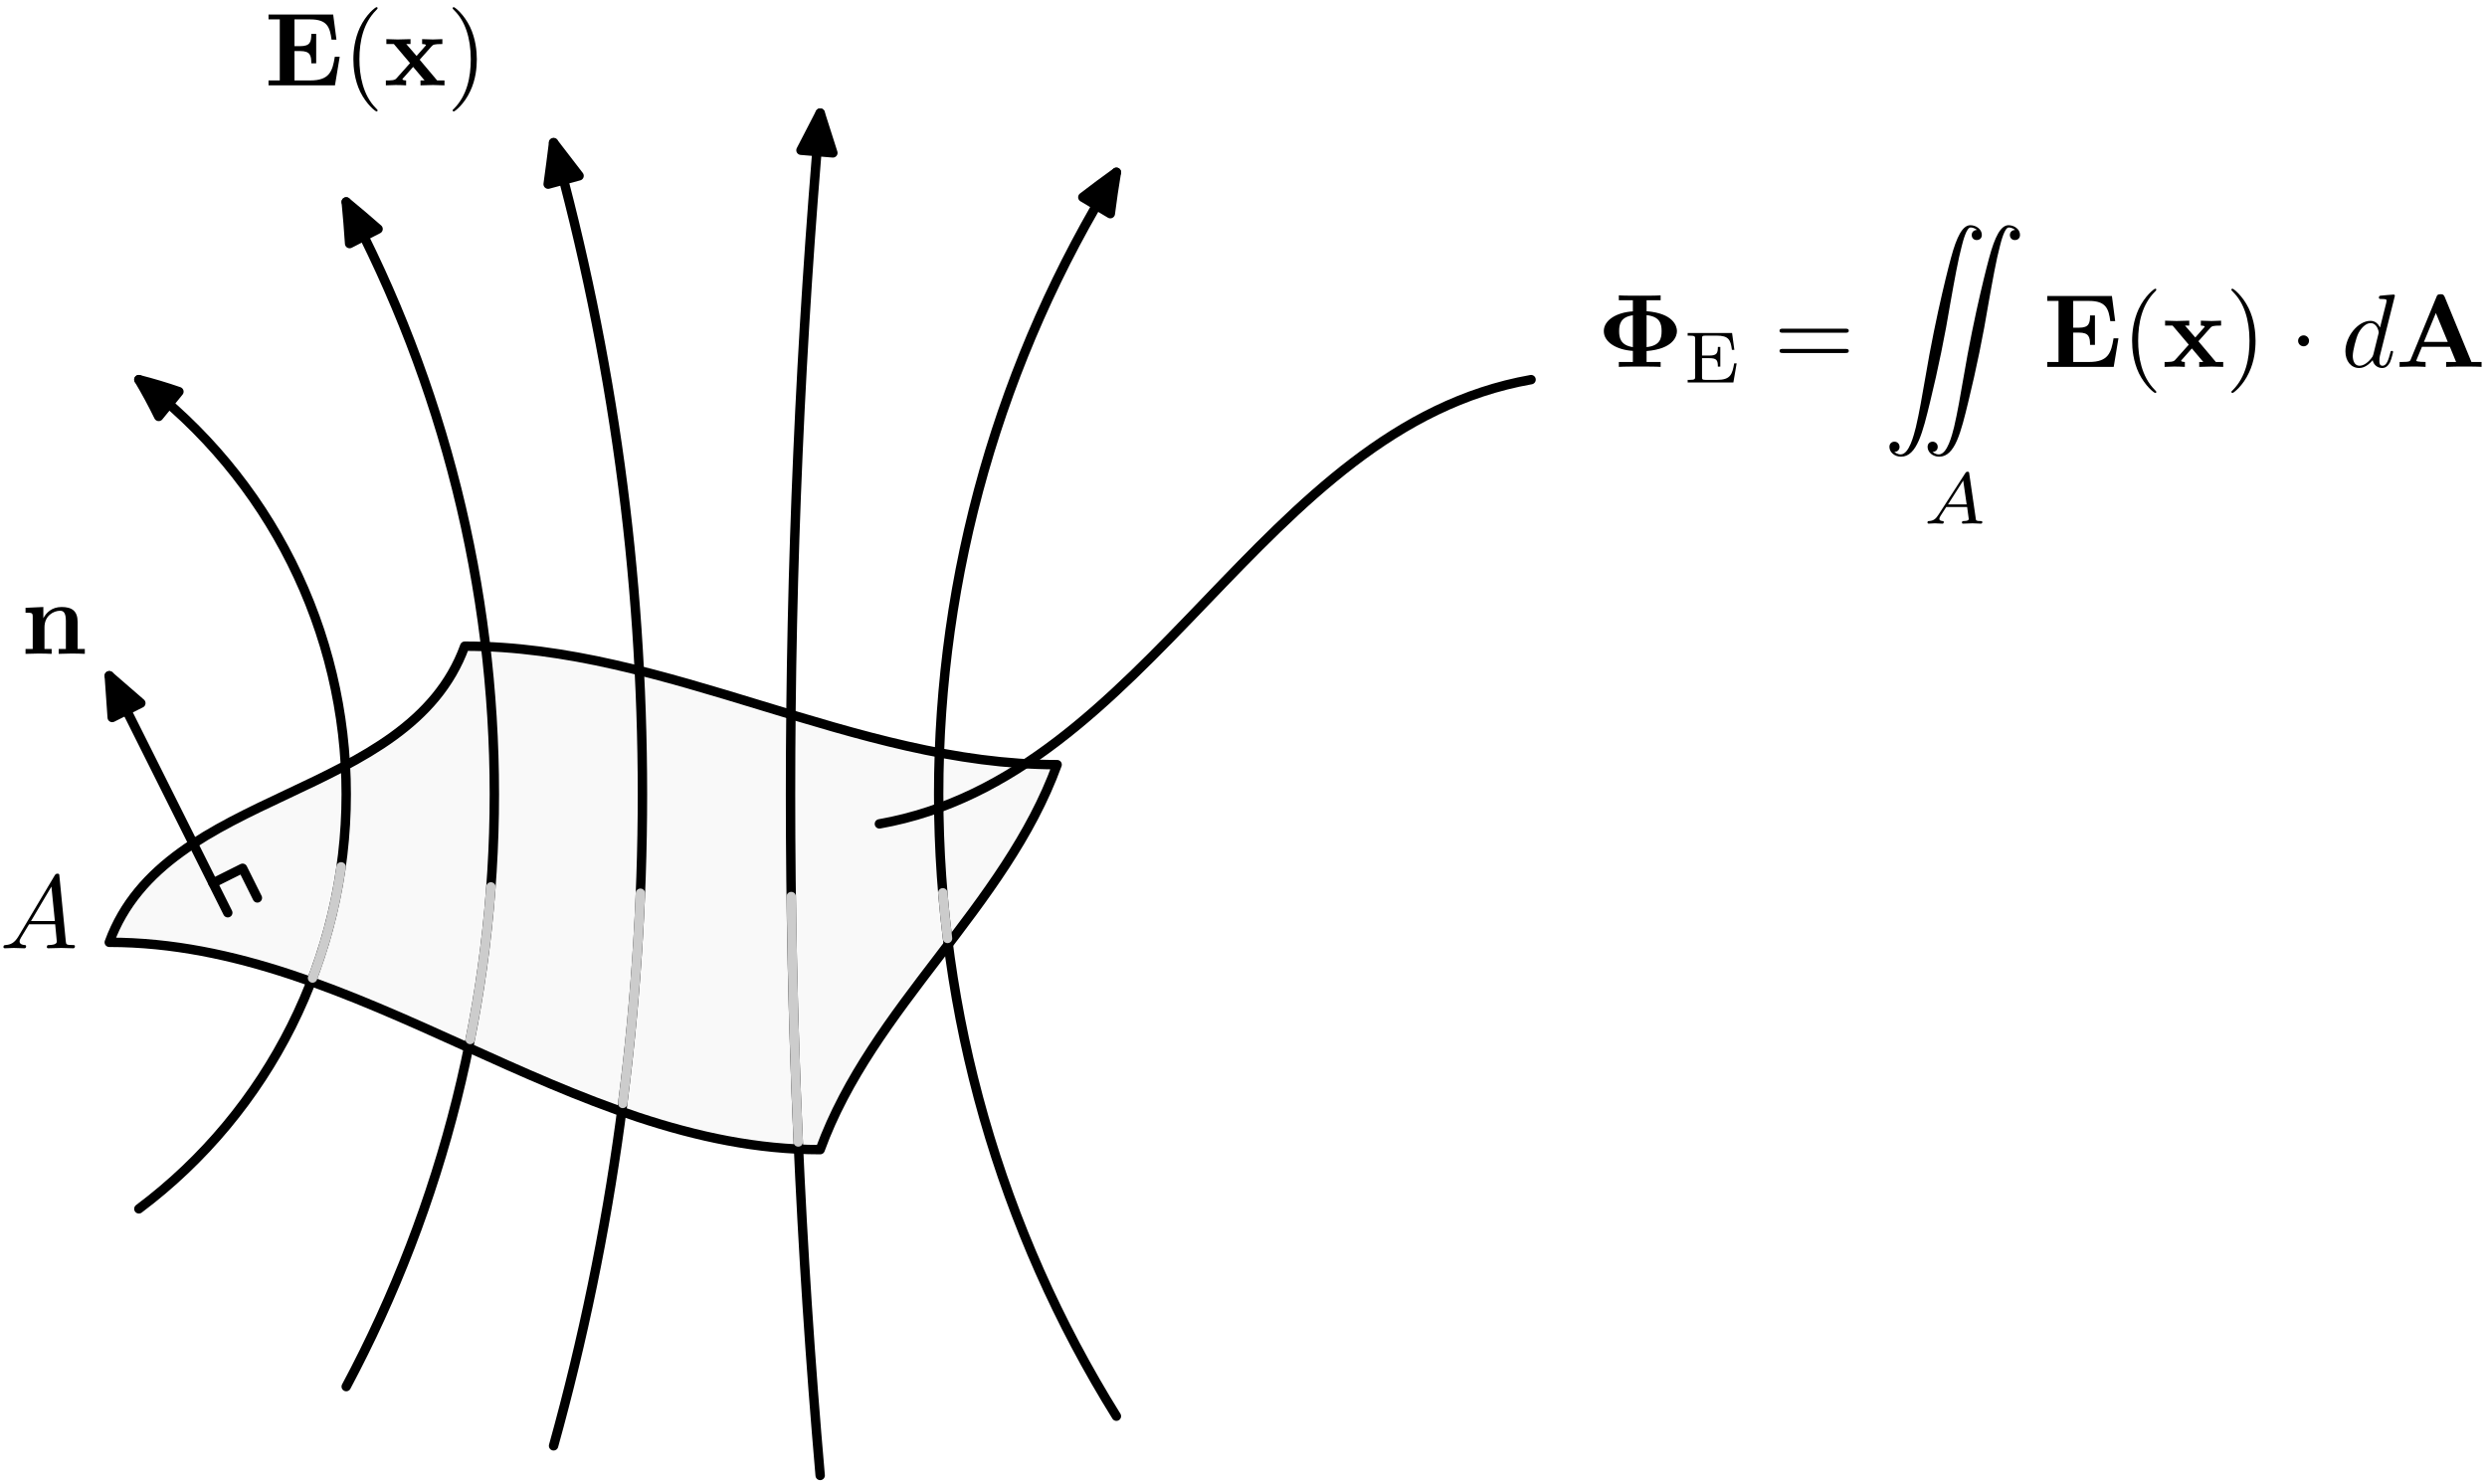
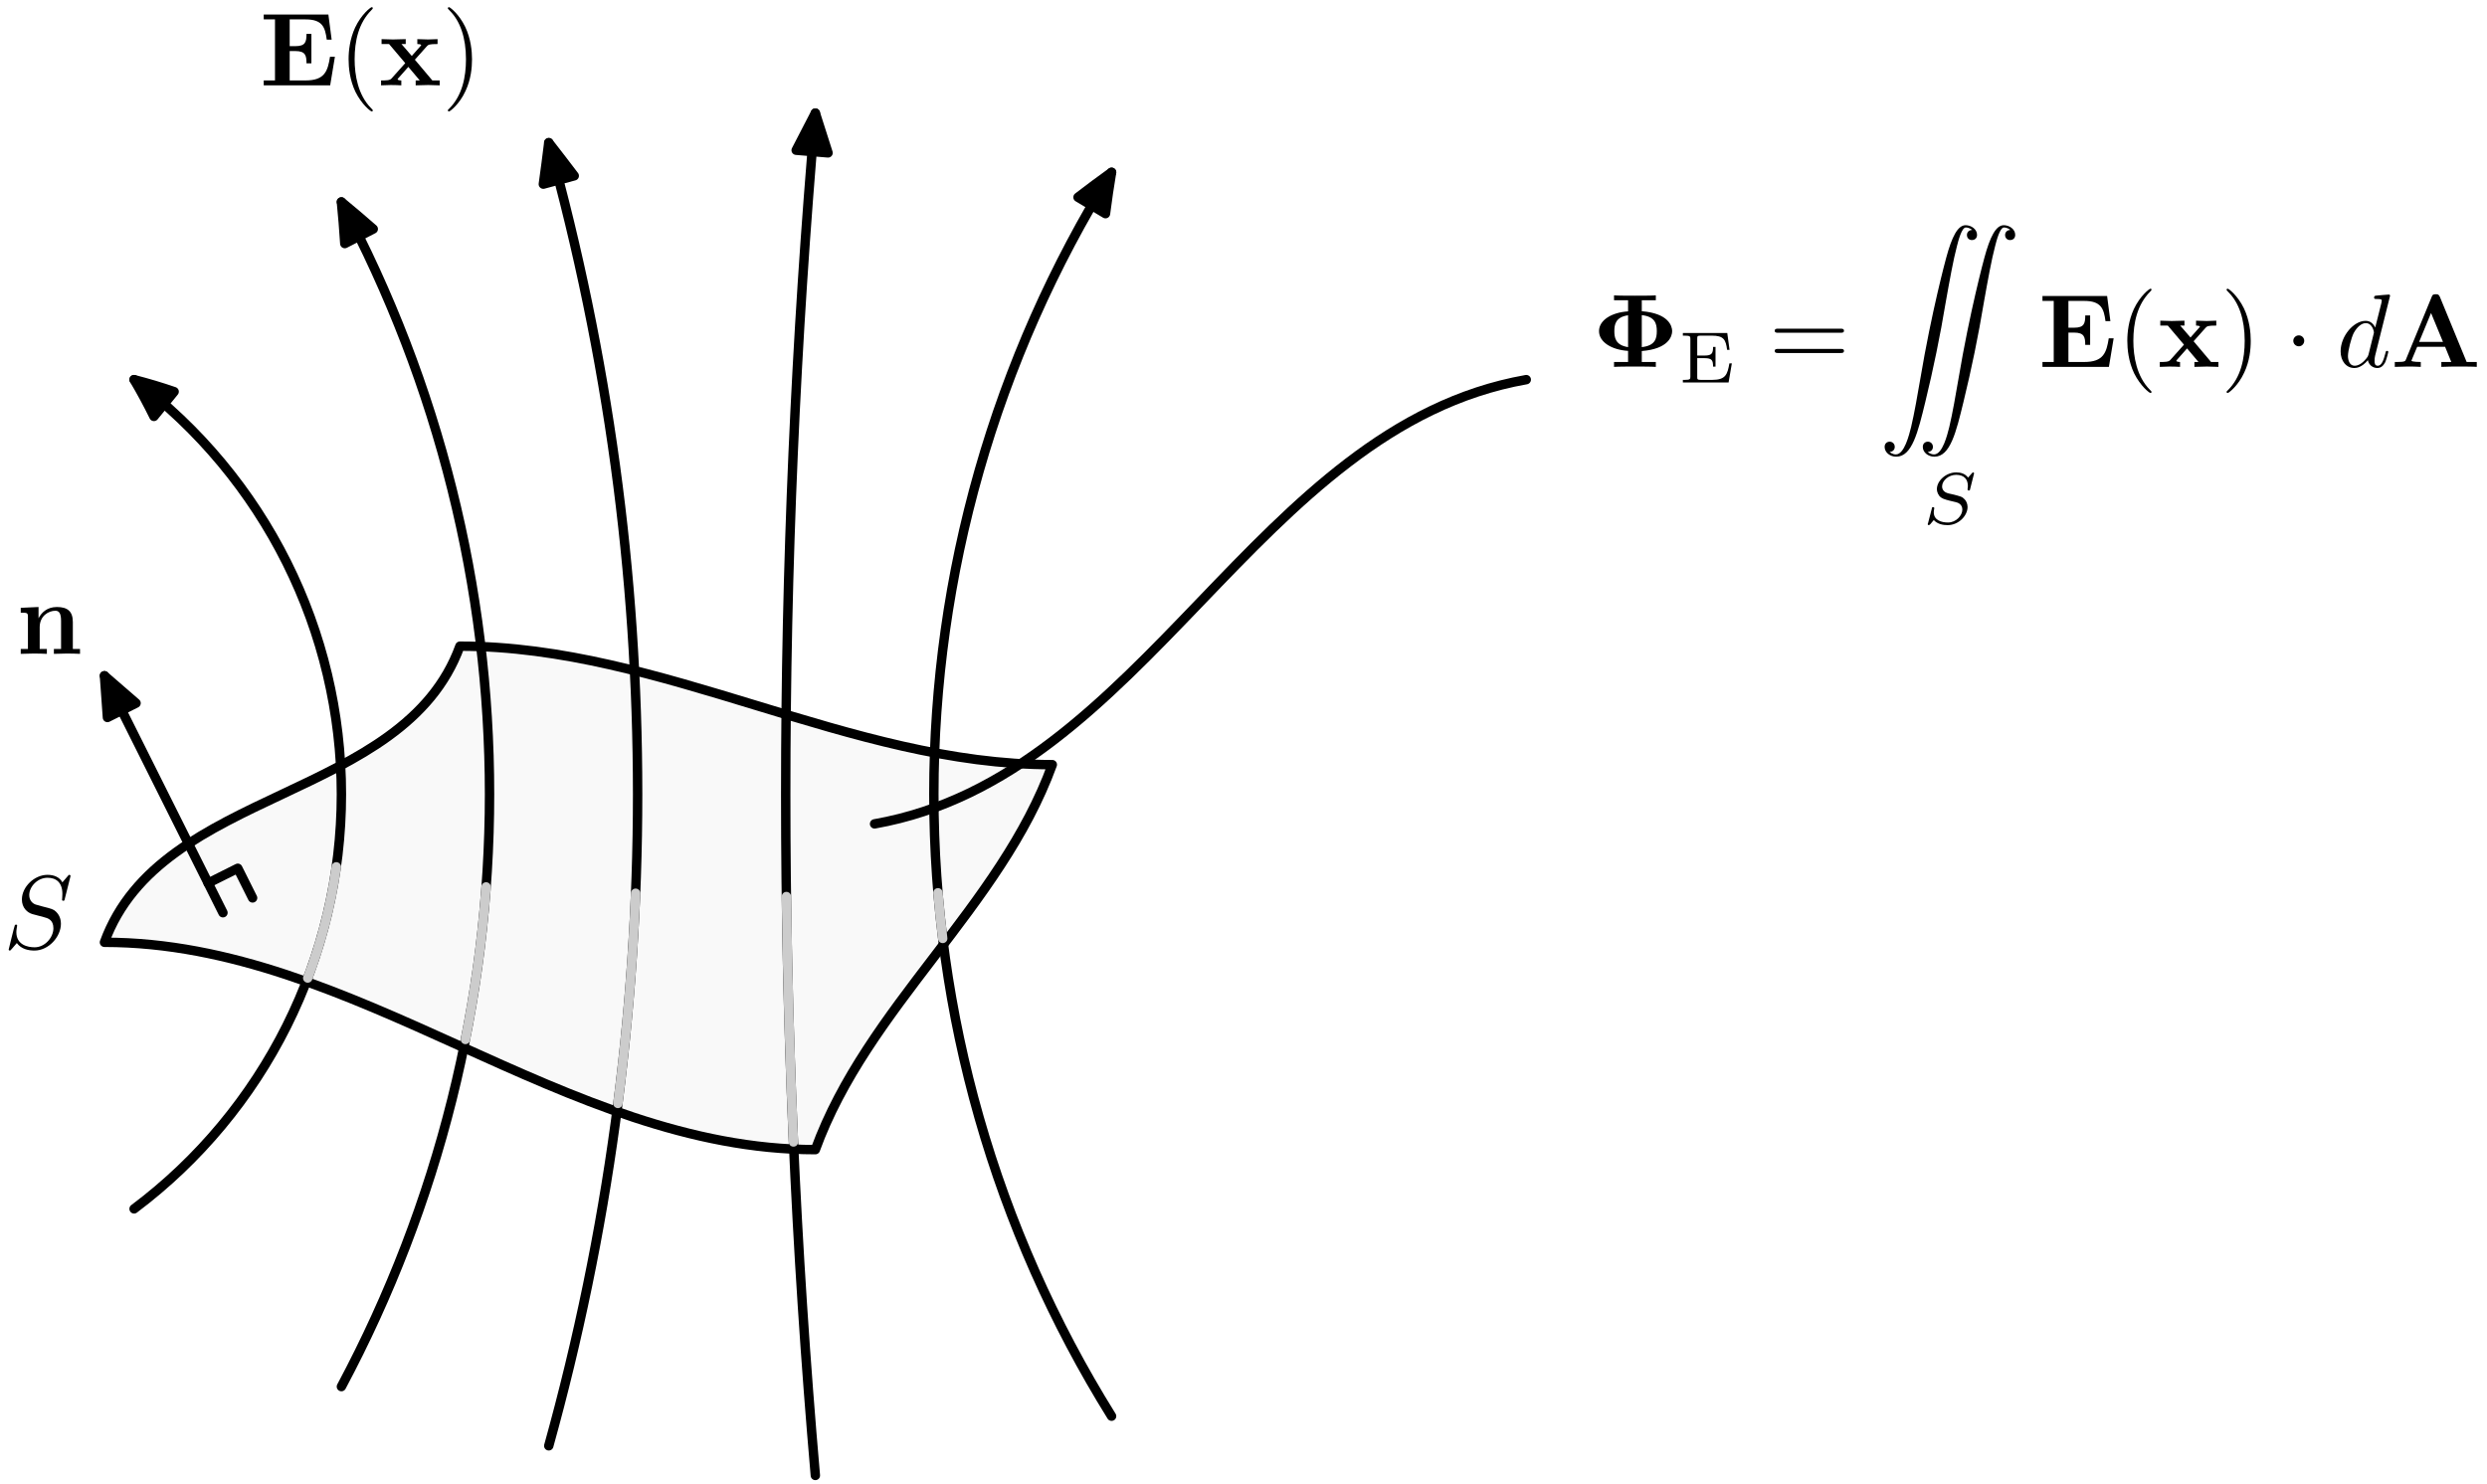
<svg xmlns="http://www.w3.org/2000/svg" xmlns:xlink="http://www.w3.org/1999/xlink" width="238" height="142" viewBox="0 0 238 142">
  <defs>
    <g>
      <g id="glyph-0-0">
        <path d="M 1.141 -3.547 L 1.141 -0.469 L 0.453 -0.469 L 0.453 0 C 0.734 -0.016 1.328 -0.031 1.703 -0.031 C 2.094 -0.031 2.688 -0.016 2.953 0 L 2.953 -0.469 L 2.266 -0.469 L 2.266 -2.547 C 2.266 -3.641 3.125 -4.125 3.766 -4.125 C 4.094 -4.125 4.312 -3.922 4.312 -3.156 L 4.312 -0.469 L 3.625 -0.469 L 3.625 0 C 3.891 -0.016 4.5 -0.031 4.875 -0.031 C 5.266 -0.031 5.859 -0.016 6.125 0 L 6.125 -0.469 L 5.438 -0.469 L 5.438 -3.047 C 5.438 -4.094 4.906 -4.484 3.906 -4.484 C 2.953 -4.484 2.422 -3.922 2.156 -3.406 L 2.156 -4.484 L 0.453 -4.406 L 0.453 -3.938 C 1.062 -3.938 1.141 -3.938 1.141 -3.547 Z M 1.141 -3.547 " />
      </g>
      <g id="glyph-0-1">
        <path d="M 7.203 -2.734 L 6.734 -2.734 C 6.516 -1.359 6.234 -0.469 4.391 -0.469 L 2.875 -0.469 L 2.875 -3.281 L 3.422 -3.281 C 4.391 -3.281 4.484 -2.844 4.484 -2.109 L 4.953 -2.109 L 4.953 -4.922 L 4.484 -4.922 C 4.484 -4.172 4.391 -3.75 3.422 -3.75 L 2.875 -3.75 L 2.875 -6.312 L 4.391 -6.312 C 6 -6.312 6.266 -5.578 6.422 -4.375 L 6.891 -4.375 L 6.578 -6.781 L 0.391 -6.781 L 0.391 -6.312 L 1.469 -6.312 L 1.469 -0.469 L 0.391 -0.469 L 0.391 0 L 6.75 0 Z M 7.203 -2.734 " />
      </g>
      <g id="glyph-0-2">
        <path d="M 3.453 -2.453 L 4.609 -3.75 C 4.75 -3.891 4.812 -3.953 5.625 -3.953 L 5.625 -4.422 C 5.281 -4.406 4.766 -4.391 4.719 -4.391 C 4.469 -4.391 3.969 -4.422 3.688 -4.422 L 3.688 -3.953 C 3.828 -3.953 3.953 -3.938 4.062 -3.875 C 4.031 -3.812 4.031 -3.781 3.984 -3.75 L 3.156 -2.812 L 2.172 -3.953 L 2.578 -3.953 L 2.578 -4.422 C 2.312 -4.422 1.688 -4.391 1.359 -4.391 C 1.047 -4.391 0.594 -4.422 0.266 -4.422 L 0.266 -3.953 L 0.984 -3.953 L 2.531 -2.125 L 1.219 -0.656 C 1.062 -0.469 0.703 -0.469 0.219 -0.469 L 0.219 0 C 0.562 -0.016 1.094 -0.031 1.141 -0.031 C 1.391 -0.031 1.969 -0.016 2.156 0 L 2.156 -0.469 C 1.984 -0.469 1.797 -0.516 1.797 -0.578 C 1.797 -0.594 1.797 -0.594 1.859 -0.672 L 2.828 -1.766 L 3.922 -0.469 L 3.531 -0.469 L 3.531 0 C 3.797 -0.016 4.406 -0.031 4.734 -0.031 C 5.047 -0.031 5.5 -0.016 5.828 0 L 5.828 -0.469 L 5.125 -0.469 Z M 3.453 -2.453 " />
      </g>
      <g id="glyph-0-3">
        <path d="M 6.078 -6.375 L 6.078 -6.844 C 5.641 -6.812 4.578 -6.812 4.094 -6.812 C 3.594 -6.812 2.516 -6.812 2.078 -6.844 L 2.078 -6.375 L 3.422 -6.375 L 3.422 -5.312 C 1.875 -5.219 0.641 -4.484 0.641 -3.422 C 0.641 -2.359 1.875 -1.625 3.422 -1.531 L 3.422 -0.469 L 2.078 -0.469 L 2.078 0 C 2.516 -0.031 3.594 -0.031 4.078 -0.031 C 4.562 -0.031 5.641 -0.031 6.078 0 L 6.078 -0.469 L 4.734 -0.469 L 4.734 -1.516 C 7.312 -1.719 7.641 -2.953 7.641 -3.422 C 7.641 -3.906 7.297 -5.125 4.734 -5.328 L 4.734 -6.375 Z M 3.422 -1.891 C 2.188 -2.078 2.109 -2.844 2.109 -3.422 C 2.109 -4 2.188 -4.766 3.422 -4.938 Z M 4.734 -4.953 C 6 -4.812 6.172 -4.141 6.172 -3.422 C 6.172 -2.688 6 -2.031 4.734 -1.891 Z M 4.734 -4.953 " />
      </g>
      <g id="glyph-0-4">
        <path d="M 4.719 -6.703 C 4.609 -6.953 4.5 -6.953 4.328 -6.953 C 4.047 -6.953 4 -6.875 3.938 -6.703 L 1.469 -0.703 C 1.406 -0.547 1.375 -0.469 0.625 -0.469 L 0.406 -0.469 L 0.406 0 C 0.781 -0.016 1.266 -0.031 1.578 -0.031 C 1.969 -0.031 2.516 -0.031 2.891 0 L 2.891 -0.469 C 2.875 -0.469 2 -0.469 2 -0.594 C 2 -0.609 2.031 -0.703 2.047 -0.719 L 2.547 -1.922 L 5.219 -1.922 L 5.812 -0.469 L 4.859 -0.469 L 4.859 0 C 5.25 -0.031 6.188 -0.031 6.625 -0.031 C 7.016 -0.031 7.891 -0.031 8.25 0 L 8.25 -0.469 L 7.281 -0.469 Z M 3.875 -5.156 L 5.016 -2.391 L 2.734 -2.391 Z M 3.875 -5.156 " />
      </g>
      <g id="glyph-1-0">
        <path d="M 3.297 2.391 C 3.297 2.359 3.297 2.344 3.125 2.172 C 1.891 0.922 1.562 -0.969 1.562 -2.5 C 1.562 -4.234 1.938 -5.969 3.172 -7.203 C 3.297 -7.328 3.297 -7.344 3.297 -7.375 C 3.297 -7.453 3.266 -7.484 3.203 -7.484 C 3.094 -7.484 2.203 -6.797 1.609 -5.531 C 1.109 -4.438 0.984 -3.328 0.984 -2.5 C 0.984 -1.719 1.094 -0.516 1.641 0.625 C 2.25 1.844 3.094 2.5 3.203 2.5 C 3.266 2.5 3.297 2.469 3.297 2.391 Z M 3.297 2.391 " />
      </g>
      <g id="glyph-1-1">
        <path d="M 2.875 -2.5 C 2.875 -3.266 2.766 -4.469 2.219 -5.609 C 1.625 -6.828 0.766 -7.484 0.672 -7.484 C 0.609 -7.484 0.562 -7.438 0.562 -7.375 C 0.562 -7.344 0.562 -7.328 0.75 -7.141 C 1.734 -6.156 2.297 -4.578 2.297 -2.5 C 2.297 -0.781 1.938 0.969 0.703 2.219 C 0.562 2.344 0.562 2.359 0.562 2.391 C 0.562 2.453 0.609 2.5 0.672 2.5 C 0.766 2.5 1.672 1.812 2.25 0.547 C 2.766 -0.547 2.875 -1.656 2.875 -2.5 Z M 2.875 -2.5 " />
      </g>
      <g id="glyph-1-2">
        <path d="M 6.844 -3.266 C 7 -3.266 7.188 -3.266 7.188 -3.453 C 7.188 -3.656 7 -3.656 6.859 -3.656 L 0.891 -3.656 C 0.75 -3.656 0.562 -3.656 0.562 -3.453 C 0.562 -3.266 0.75 -3.266 0.891 -3.266 Z M 6.859 -1.328 C 7 -1.328 7.188 -1.328 7.188 -1.531 C 7.188 -1.719 7 -1.719 6.844 -1.719 L 0.891 -1.719 C 0.75 -1.719 0.562 -1.719 0.562 -1.531 C 0.562 -1.328 0.75 -1.328 0.891 -1.328 Z M 6.859 -1.328 " />
      </g>
      <g id="glyph-2-0">
-         <path d="M 1.781 -1.141 C 1.391 -0.484 1 -0.344 0.562 -0.312 C 0.438 -0.297 0.344 -0.297 0.344 -0.109 C 0.344 -0.047 0.406 0 0.484 0 C 0.75 0 1.062 -0.031 1.328 -0.031 C 1.672 -0.031 2.016 0 2.328 0 C 2.391 0 2.516 0 2.516 -0.188 C 2.516 -0.297 2.438 -0.312 2.359 -0.312 C 2.141 -0.328 1.891 -0.406 1.891 -0.656 C 1.891 -0.781 1.953 -0.891 2.031 -1.031 L 2.797 -2.297 L 5.297 -2.297 C 5.312 -2.094 5.453 -0.734 5.453 -0.641 C 5.453 -0.344 4.938 -0.312 4.734 -0.312 C 4.594 -0.312 4.5 -0.312 4.5 -0.109 C 4.5 0 4.609 0 4.641 0 C 5.047 0 5.469 -0.031 5.875 -0.031 C 6.125 -0.031 6.766 0 7.016 0 C 7.062 0 7.188 0 7.188 -0.203 C 7.188 -0.312 7.094 -0.312 6.953 -0.312 C 6.344 -0.312 6.344 -0.375 6.312 -0.672 L 5.703 -6.891 C 5.688 -7.094 5.688 -7.141 5.516 -7.141 C 5.359 -7.141 5.312 -7.062 5.25 -6.969 Z M 2.984 -2.609 L 4.938 -5.906 L 5.266 -2.609 Z M 2.984 -2.609 " />
+         <path d="M 6.438 -6.922 C 6.438 -6.953 6.406 -7.031 6.312 -7.031 C 6.266 -7.031 6.266 -7.016 6.141 -6.875 L 5.656 -6.312 C 5.406 -6.781 4.891 -7.031 4.234 -7.031 C 2.969 -7.031 1.781 -5.875 1.781 -4.672 C 1.781 -3.875 2.297 -3.406 2.812 -3.266 L 3.875 -2.984 C 4.25 -2.891 4.797 -2.734 4.797 -1.922 C 4.797 -1.031 3.984 -0.094 3 -0.094 C 2.359 -0.094 1.25 -0.312 1.25 -1.547 C 1.25 -1.781 1.312 -2.031 1.312 -2.078 C 1.328 -2.125 1.328 -2.141 1.328 -2.156 C 1.328 -2.25 1.266 -2.266 1.219 -2.266 C 1.172 -2.266 1.141 -2.25 1.109 -2.219 C 1.078 -2.188 0.516 0.094 0.516 0.125 C 0.516 0.172 0.562 0.219 0.625 0.219 C 0.672 0.219 0.688 0.203 0.812 0.062 L 1.297 -0.5 C 1.719 0.078 2.406 0.219 2.984 0.219 C 4.344 0.219 5.516 -1.109 5.516 -2.344 C 5.516 -3.031 5.172 -3.375 5.031 -3.516 C 4.797 -3.734 4.641 -3.781 3.766 -4 C 3.531 -4.062 3.188 -4.172 3.094 -4.188 C 2.828 -4.281 2.484 -4.562 2.484 -5.094 C 2.484 -5.906 3.281 -6.75 4.234 -6.75 C 5.047 -6.75 5.656 -6.312 5.656 -5.203 C 5.656 -4.891 5.625 -4.703 5.625 -4.641 C 5.625 -4.641 5.625 -4.547 5.734 -4.547 C 5.844 -4.547 5.859 -4.578 5.891 -4.75 Z M 6.438 -6.922 " />
      </g>
      <g id="glyph-2-1">
        <path d="M 5.141 -6.812 C 5.141 -6.812 5.141 -6.922 5.016 -6.922 C 4.859 -6.922 3.922 -6.828 3.75 -6.812 C 3.672 -6.797 3.609 -6.75 3.609 -6.625 C 3.609 -6.5 3.703 -6.5 3.844 -6.5 C 4.328 -6.5 4.344 -6.438 4.344 -6.328 L 4.312 -6.125 L 3.719 -3.766 C 3.531 -4.141 3.25 -4.406 2.797 -4.406 C 1.641 -4.406 0.406 -2.938 0.406 -1.484 C 0.406 -0.547 0.953 0.109 1.719 0.109 C 1.922 0.109 2.422 0.062 3.016 -0.641 C 3.094 -0.219 3.453 0.109 3.922 0.109 C 4.281 0.109 4.5 -0.125 4.672 -0.438 C 4.828 -0.797 4.969 -1.406 4.969 -1.422 C 4.969 -1.531 4.875 -1.531 4.844 -1.531 C 4.75 -1.531 4.734 -1.484 4.703 -1.344 C 4.531 -0.703 4.359 -0.109 3.953 -0.109 C 3.672 -0.109 3.656 -0.375 3.656 -0.562 C 3.656 -0.812 3.672 -0.875 3.703 -1.047 Z M 3.078 -1.188 C 3.016 -1 3.016 -0.984 2.875 -0.812 C 2.438 -0.266 2.031 -0.109 1.75 -0.109 C 1.25 -0.109 1.109 -0.656 1.109 -1.047 C 1.109 -1.547 1.422 -2.766 1.656 -3.234 C 1.969 -3.812 2.406 -4.188 2.812 -4.188 C 3.453 -4.188 3.594 -3.375 3.594 -3.312 C 3.594 -3.25 3.578 -3.188 3.562 -3.141 Z M 3.078 -1.188 " />
      </g>
      <g id="glyph-3-0">
        <path d="M 5.078 -1.828 L 4.844 -1.828 C 4.656 -0.781 4.5 -0.25 3.203 -0.25 L 2.109 -0.25 C 1.781 -0.25 1.766 -0.312 1.766 -0.516 L 1.766 -2.328 L 2.469 -2.328 C 3.172 -2.328 3.281 -2.125 3.281 -1.516 L 3.516 -1.516 L 3.516 -3.406 L 3.281 -3.406 C 3.281 -2.797 3.172 -2.578 2.469 -2.578 L 1.766 -2.578 L 1.766 -4.203 C 1.766 -4.422 1.781 -4.484 2.109 -4.484 L 3.156 -4.484 C 4.297 -4.484 4.5 -4.109 4.625 -3.125 L 4.859 -3.125 L 4.641 -4.734 L 0.391 -4.734 L 0.391 -4.484 L 0.562 -4.484 C 1.094 -4.484 1.109 -4.406 1.109 -4.172 L 1.109 -0.562 C 1.109 -0.328 1.094 -0.25 0.562 -0.25 L 0.391 -0.25 L 0.391 0 L 4.766 0 Z M 5.078 -1.828 " />
      </g>
      <g id="glyph-4-0">
        <path d="M 1.031 21.703 C 1.359 21.688 1.531 21.469 1.531 21.219 C 1.531 20.891 1.281 20.719 1.047 20.719 C 0.812 20.719 0.562 20.875 0.562 21.219 C 0.562 21.734 1.062 22.156 1.672 22.156 C 3.188 22.156 3.75 19.812 4.453 16.922 C 5.219 13.781 5.875 10.594 6.406 7.391 C 6.781 5.281 7.141 3.281 7.484 2 C 7.609 1.5 7.938 0.219 8.328 0.219 C 8.641 0.219 8.891 0.406 8.938 0.453 C 8.609 0.469 8.438 0.688 8.438 0.938 C 8.438 1.266 8.688 1.422 8.906 1.422 C 9.156 1.422 9.406 1.281 9.406 0.922 C 9.406 0.391 8.859 0 8.312 0 C 7.562 0 7 1.094 6.453 3.125 C 6.422 3.234 5.062 8.234 3.969 14.75 C 3.703 16.281 3.422 17.938 3.094 19.328 C 2.906 20.062 2.453 21.938 1.641 21.938 C 1.281 21.938 1.047 21.703 1.031 21.703 Z M 1.031 21.703 " />
      </g>
      <g id="glyph-5-0">
-         <path d="M 1.438 -0.844 C 1.188 -0.453 0.969 -0.281 0.562 -0.25 C 0.484 -0.25 0.391 -0.25 0.391 -0.109 C 0.391 -0.031 0.453 0 0.5 0 C 0.672 0 0.906 -0.031 1.094 -0.031 C 1.312 -0.031 1.609 0 1.812 0 C 1.844 0 1.953 0 1.953 -0.156 C 1.953 -0.25 1.859 -0.25 1.828 -0.25 C 1.781 -0.266 1.531 -0.266 1.531 -0.453 C 1.531 -0.547 1.594 -0.656 1.625 -0.719 L 2.188 -1.594 L 4.188 -1.594 L 4.344 -0.438 C 4.328 -0.359 4.281 -0.25 3.875 -0.25 C 3.781 -0.25 3.688 -0.25 3.688 -0.094 C 3.688 -0.062 3.703 0 3.797 0 C 4 0 4.5 -0.031 4.703 -0.031 C 4.828 -0.031 4.984 -0.016 5.109 -0.016 C 5.234 -0.016 5.375 0 5.5 0 C 5.594 0 5.641 -0.062 5.641 -0.141 C 5.641 -0.25 5.562 -0.25 5.453 -0.25 C 5.047 -0.25 5.031 -0.312 5.016 -0.469 L 4.391 -4.781 C 4.375 -4.922 4.359 -4.969 4.234 -4.969 C 4.094 -4.969 4.062 -4.906 4 -4.812 Z M 2.359 -1.844 L 3.812 -4.125 L 4.141 -1.844 Z M 2.359 -1.844 " />
+         <path d="M 4.953 -4.812 C 4.953 -4.844 4.922 -4.906 4.859 -4.906 C 4.812 -4.906 4.812 -4.891 4.719 -4.797 L 4.375 -4.406 C 4.109 -4.781 3.672 -4.906 3.25 -4.906 C 2.266 -4.906 1.391 -4.109 1.391 -3.297 C 1.391 -3.203 1.422 -2.922 1.625 -2.656 C 1.859 -2.391 2.125 -2.328 2.594 -2.203 C 2.734 -2.172 3.078 -2.094 3.188 -2.062 C 3.406 -2.016 3.828 -1.859 3.828 -1.344 C 3.828 -0.781 3.234 -0.109 2.453 -0.109 C 1.828 -0.109 1.094 -0.328 1.094 -1.094 C 1.094 -1.172 1.109 -1.328 1.141 -1.453 C 1.141 -1.484 1.141 -1.484 1.141 -1.484 C 1.141 -1.578 1.062 -1.578 1.031 -1.578 C 0.938 -1.578 0.922 -1.562 0.906 -1.438 L 0.547 -0.047 C 0.531 -0.016 0.516 0.016 0.516 0.062 C 0.516 0.094 0.547 0.141 0.625 0.141 C 0.656 0.141 0.672 0.125 0.766 0.047 C 0.844 -0.047 1.016 -0.266 1.094 -0.344 C 1.469 0.062 2 0.141 2.422 0.141 C 3.484 0.141 4.328 -0.766 4.328 -1.594 C 4.328 -1.891 4.203 -2.172 4.047 -2.328 C 3.812 -2.578 3.703 -2.609 2.797 -2.828 C 2.656 -2.859 2.422 -2.906 2.359 -2.938 C 2.188 -3 1.891 -3.172 1.891 -3.562 C 1.891 -4.125 2.516 -4.672 3.234 -4.672 C 4 -4.672 4.359 -4.25 4.359 -3.594 C 4.359 -3.5 4.328 -3.344 4.328 -3.281 C 4.328 -3.172 4.406 -3.172 4.453 -3.172 C 4.547 -3.172 4.562 -3.219 4.578 -3.328 Z M 4.953 -4.812 " />
      </g>
      <g id="glyph-6-0">
        <path d="M 1.906 -2.5 C 1.906 -2.781 1.672 -3.016 1.391 -3.016 C 1.094 -3.016 0.859 -2.781 0.859 -2.5 C 0.859 -2.203 1.094 -1.969 1.391 -1.969 C 1.672 -1.969 1.906 -2.203 1.906 -2.5 Z M 1.906 -2.5 " />
      </g>
    </g>
  </defs>
-   <path fill-rule="nonzero" fill="rgb(97.459%, 97.459%, 97.459%)" fill-opacity="1" d="M 10.457 90.191 C 34.562 90.191 54.383 110.035 78.488 110.035 C 83.473 96.344 96.18 86.879 101.164 73.188 C 81.703 73.188 63.934 61.848 44.473 61.848 C 39.059 76.727 15.871 75.312 10.457 90.191 " />
-   <path fill="none" stroke-width="9" stroke-linecap="butt" stroke-linejoin="round" stroke="rgb(0%, 0%, 0%)" stroke-opacity="1" stroke-miterlimit="10" d="M 1974.57 6298.086 C 2215.625 6298.086 2413.828 6099.648 2654.883 6099.648 C 2704.727 6236.562 2831.797 6331.211 2881.641 6468.125 C 2687.031 6468.125 2509.336 6581.523 2314.727 6581.523 C 2260.586 6432.734 2028.711 6446.875 1974.57 6298.086 Z M 1974.57 6298.086 " transform="matrix(0.1, 0, 0, -0.1, -187, 720)" />
-   <path fill="none" stroke-width="9" stroke-linecap="round" stroke-linejoin="round" stroke="rgb(0%, 0%, 0%)" stroke-opacity="1" stroke-miterlimit="10" d="M 2002.891 6042.969 C 2127.812 6136.641 2201.328 6283.672 2201.328 6439.805 C 2201.328 6595.938 2127.812 6742.969 2002.891 6836.641 " transform="matrix(0.1, 0, 0, -0.1, -187, 720)" />
-   <path fill-rule="nonzero" fill="rgb(0%, 0%, 0%)" fill-opacity="1" d="M 17.121 37.484 C 15.867 37.051 14.59 36.668 13.289 36.336 C 13.973 37.488 14.605 38.664 15.188 39.855 " />
-   <path fill="none" stroke-width="9" stroke-linecap="round" stroke-linejoin="round" stroke="rgb(0%, 0%, 0%)" stroke-opacity="1" stroke-miterlimit="10" d="M 2041.211 6825.156 C 2028.672 6829.492 2015.898 6833.32 2002.891 6836.641 C 2009.727 6825.117 2016.055 6813.359 2021.875 6801.445 Z M 2041.211 6825.156 " transform="matrix(0.1, 0, 0, -0.1, -187, 720)" />
-   <path fill="none" stroke-width="9" stroke-linecap="round" stroke-linejoin="round" stroke="rgb(80.077%, 80.077%, 80.077%)" stroke-opacity="1" stroke-miterlimit="10" d="M 2169.102 6263.906 C 2182.07 6298.047 2191.289 6333.711 2196.445 6370.312 " transform="matrix(0.1, 0, 0, -0.1, -187, 720)" />
-   <path fill="none" stroke-width="9" stroke-linecap="round" stroke-linejoin="round" stroke="rgb(0%, 0%, 0%)" stroke-opacity="1" stroke-miterlimit="10" d="M 2201.328 5872.852 C 2294.375 6047.344 2343.086 6242.031 2343.086 6439.805 C 2343.086 6637.539 2294.375 6832.266 2201.328 7006.719 " transform="matrix(0.1, 0, 0, -0.1, -187, 720)" />
-   <path fill-rule="nonzero" fill="rgb(0%, 0%, 0%)" fill-opacity="1" d="M 36.18 21.918 C 35.18 21.039 34.164 20.176 33.133 19.328 C 33.262 20.656 33.371 21.984 33.457 23.312 " />
-   <path fill="none" stroke-width="9" stroke-linecap="round" stroke-linejoin="round" stroke="rgb(0%, 0%, 0%)" stroke-opacity="1" stroke-miterlimit="10" d="M 2231.797 6980.82 C 2221.797 6989.609 2211.641 6998.242 2201.328 7006.719 C 2202.617 6993.438 2203.711 6980.156 2204.57 6966.875 Z M 2231.797 6980.82 " transform="matrix(0.1, 0, 0, -0.1, -187, 720)" />
-   <path fill="none" stroke-width="9" stroke-linecap="round" stroke-linejoin="round" stroke="rgb(80.077%, 80.077%, 80.077%)" stroke-opacity="1" stroke-miterlimit="10" d="M 2319.961 6205.078 C 2329.531 6253.203 2336.172 6301.953 2339.805 6351.094 " transform="matrix(0.1, 0, 0, -0.1, -187, 720)" />
-   <path fill="none" stroke-width="9" stroke-linecap="round" stroke-linejoin="round" stroke="rgb(0%, 0%, 0%)" stroke-opacity="1" stroke-miterlimit="10" d="M 2399.766 5816.172 C 2456.172 6019.258 2484.805 6229.023 2484.805 6439.805 C 2484.805 6650.547 2456.172 6860.352 2399.766 7063.438 " transform="matrix(0.1, 0, 0, -0.1, -187, 720)" />
-   <path fill-rule="nonzero" fill="rgb(0%, 0%, 0%)" fill-opacity="1" d="M 55.414 16.828 C 54.609 15.766 53.797 14.711 52.977 13.656 C 52.812 14.98 52.641 16.305 52.457 17.625 " />
-   <path fill="none" stroke-width="9" stroke-linecap="round" stroke-linejoin="round" stroke="rgb(0%, 0%, 0%)" stroke-opacity="1" stroke-miterlimit="10" d="M 2424.141 7031.719 C 2416.094 7042.344 2407.969 7052.891 2399.766 7063.438 C 2398.125 7050.195 2396.406 7036.953 2394.57 7023.75 Z M 2424.141 7031.719 " transform="matrix(0.1, 0, 0, -0.1, -187, 720)" />
-   <path fill="none" stroke-width="9" stroke-linecap="round" stroke-linejoin="round" stroke="rgb(80.077%, 80.077%, 80.077%)" stroke-opacity="1" stroke-miterlimit="10" d="M 2465.938 6143.867 C 2474.453 6210.625 2480.117 6277.734 2482.852 6345.039 " transform="matrix(0.1, 0, 0, -0.1, -187, 720)" />
-   <path fill="none" stroke-width="9" stroke-linecap="round" stroke-linejoin="round" stroke="rgb(0%, 0%, 0%)" stroke-opacity="1" stroke-miterlimit="10" d="M 2654.883 5787.812 C 2635.977 6004.648 2626.523 6222.188 2626.523 6439.805 C 2626.523 6657.422 2635.977 6874.961 2654.883 7091.758 " transform="matrix(0.1, 0, 0, -0.1, -187, 720)" />
-   <path fill-rule="nonzero" fill="rgb(0%, 0%, 0%)" fill-opacity="1" d="M 79.703 14.633 C 79.293 13.363 78.891 12.094 78.488 10.824 C 77.871 12.008 77.262 13.191 76.652 14.379 " />
-   <path fill="none" stroke-width="9" stroke-linecap="round" stroke-linejoin="round" stroke="rgb(0%, 0%, 0%)" stroke-opacity="1" stroke-miterlimit="10" d="M 2667.031 7053.672 C 2662.93 7066.367 2658.906 7079.062 2654.883 7091.758 C 2648.711 7079.922 2642.617 7068.086 2636.523 7056.211 Z M 2667.031 7053.672 " transform="matrix(0.1, 0, 0, -0.1, -187, 720)" />
-   <path fill="none" stroke-width="9" stroke-linecap="round" stroke-linejoin="round" stroke="rgb(80.077%, 80.077%, 80.077%)" stroke-opacity="1" stroke-miterlimit="10" d="M 2633.906 6106.992 C 2630.43 6185.234 2628.203 6263.555 2627.188 6341.875 " transform="matrix(0.1, 0, 0, -0.1, -187, 720)" />
-   <path fill="none" stroke-width="9" stroke-linecap="round" stroke-linejoin="round" stroke="rgb(0%, 0%, 0%)" stroke-opacity="1" stroke-miterlimit="10" d="M 2938.359 5844.531 C 2827.188 6023.164 2768.281 6229.375 2768.281 6439.805 C 2768.281 6650.195 2827.188 6856.406 2938.359 7035.078 " transform="matrix(0.1, 0, 0, -0.1, -187, 720)" />
-   <path fill-rule="nonzero" fill="rgb(0%, 0%, 0%)" fill-opacity="1" d="M 106.254 20.449 C 106.422 19.129 106.617 17.809 106.836 16.492 C 105.75 17.27 104.68 18.066 103.625 18.879 " />
-   <path fill="none" stroke-width="9" stroke-linecap="round" stroke-linejoin="round" stroke="rgb(0%, 0%, 0%)" stroke-opacity="1" stroke-miterlimit="10" d="M 2932.539 6995.508 C 2934.219 7008.711 2936.172 7021.914 2938.359 7035.078 C 2927.5 7027.305 2916.797 7019.336 2906.25 7011.211 Z M 2932.539 6995.508 " transform="matrix(0.1, 0, 0, -0.1, -187, 720)" />
-   <path fill="none" stroke-width="9" stroke-linecap="round" stroke-linejoin="round" stroke="rgb(80.077%, 80.077%, 80.077%)" stroke-opacity="1" stroke-miterlimit="10" d="M 2776.758 6301.797 C 2774.961 6316.328 2773.438 6330.898 2772.227 6345.469 " transform="matrix(0.1, 0, 0, -0.1, -187, 720)" />
-   <path fill="none" stroke-width="9" stroke-linecap="round" stroke-linejoin="round" stroke="rgb(0%, 0%, 0%)" stroke-opacity="1" stroke-miterlimit="10" d="M 2087.969 6326.406 L 1974.57 6553.203 " transform="matrix(0.1, 0, 0, -0.1, -187, 720)" />
-   <path fill-rule="nonzero" fill="rgb(0%, 0%, 0%)" fill-opacity="1" d="M 13.477 67.301 L 10.457 64.68 L 10.738 68.672 " />
-   <path fill="none" stroke-width="9" stroke-linecap="round" stroke-linejoin="round" stroke="rgb(0%, 0%, 0%)" stroke-opacity="1" stroke-miterlimit="10" d="M 2004.766 6526.992 L 1974.57 6553.203 L 1977.383 6513.281 Z M 2004.766 6526.992 " transform="matrix(0.1, 0, 0, -0.1, -187, 720)" />
-   <path fill="none" stroke-width="9" stroke-linecap="round" stroke-linejoin="round" stroke="rgb(0%, 0%, 0%)" stroke-opacity="1" stroke-miterlimit="10" d="M 2073.789 6354.766 L 2102.148 6368.945 L 2116.289 6340.586 " transform="matrix(0.1, 0, 0, -0.1, -187, 720)" />
+   <path fill-rule="nonzero" fill="rgb(97.459%, 97.459%, 97.459%)" fill-opacity="1" d="M 9.996 90.191 C 34.102 90.191 53.926 110.035 78.027 110.035 C 83.012 96.344 95.723 86.879 100.703 73.188 C 81.242 73.188 63.473 61.848 44.012 61.848 C 38.598 76.727 15.41 75.312 9.996 90.191 " />
+   <path fill="none" stroke-width="9" stroke-linecap="butt" stroke-linejoin="round" stroke="rgb(0%, 0%, 0%)" stroke-opacity="1" stroke-miterlimit="10" d="M 1969.961 6298.086 C 2211.016 6298.086 2409.258 6099.648 2650.273 6099.648 C 2700.117 6236.562 2827.227 6331.211 2877.031 6468.125 C 2682.422 6468.125 2504.727 6581.523 2310.117 6581.523 C 2255.977 6432.734 2024.102 6446.875 1969.961 6298.086 Z M 1969.961 6298.086 " transform="matrix(0.1, 0, 0, -0.1, -187, 720)" />
+   <path fill="none" stroke-width="9" stroke-linecap="round" stroke-linejoin="round" stroke="rgb(0%, 0%, 0%)" stroke-opacity="1" stroke-miterlimit="10" d="M 1998.32 6042.969 C 2123.203 6136.641 2196.719 6283.672 2196.719 6439.805 C 2196.719 6595.938 2123.203 6742.969 1998.32 6836.641 " transform="matrix(0.1, 0, 0, -0.1, -187, 720)" />
+   <path fill-rule="nonzero" fill="rgb(0%, 0%, 0%)" fill-opacity="1" d="M 16.664 37.484 C 15.406 37.051 14.129 36.668 12.832 36.336 C 13.516 37.488 14.145 38.664 14.73 39.855 " />
+   <path fill="none" stroke-width="9" stroke-linecap="round" stroke-linejoin="round" stroke="rgb(0%, 0%, 0%)" stroke-opacity="1" stroke-miterlimit="10" d="M 2036.641 6825.156 C 2024.062 6829.492 2011.289 6833.32 1998.32 6836.641 C 2005.156 6825.117 2011.445 6813.359 2017.305 6801.445 Z M 2036.641 6825.156 " transform="matrix(0.1, 0, 0, -0.1, -187, 720)" />
+   <path fill="none" stroke-width="9" stroke-linecap="round" stroke-linejoin="round" stroke="rgb(80.077%, 80.077%, 80.077%)" stroke-opacity="1" stroke-miterlimit="10" d="M 2164.492 6263.906 C 2177.461 6298.047 2186.68 6333.711 2191.836 6370.312 " transform="matrix(0.1, 0, 0, -0.1, -187, 720)" />
+   <path fill="none" stroke-width="9" stroke-linecap="round" stroke-linejoin="round" stroke="rgb(0%, 0%, 0%)" stroke-opacity="1" stroke-miterlimit="10" d="M 2196.719 5872.852 C 2289.805 6047.344 2338.477 6242.031 2338.477 6439.805 C 2338.477 6637.539 2289.805 6832.266 2196.719 7006.719 " transform="matrix(0.1, 0, 0, -0.1, -187, 720)" />
+   <path fill-rule="nonzero" fill="rgb(0%, 0%, 0%)" fill-opacity="1" d="M 35.719 21.918 C 34.719 21.039 33.703 20.176 32.672 19.328 C 32.805 20.656 32.91 21.984 32.996 23.312 " />
+   <path fill="none" stroke-width="9" stroke-linecap="round" stroke-linejoin="round" stroke="rgb(0%, 0%, 0%)" stroke-opacity="1" stroke-miterlimit="10" d="M 2227.188 6980.82 C 2217.188 6989.609 2207.031 6998.242 2196.719 7006.719 C 2198.047 6993.438 2199.102 6980.156 2199.961 6966.875 Z M 2227.188 6980.82 " transform="matrix(0.1, 0, 0, -0.1, -187, 720)" />
+   <path fill="none" stroke-width="9" stroke-linecap="round" stroke-linejoin="round" stroke="rgb(80.077%, 80.077%, 80.077%)" stroke-opacity="1" stroke-miterlimit="10" d="M 2315.391 6205.078 C 2324.922 6253.203 2331.562 6301.953 2335.195 6351.094 " transform="matrix(0.1, 0, 0, -0.1, -187, 720)" />
+   <path fill="none" stroke-width="9" stroke-linecap="round" stroke-linejoin="round" stroke="rgb(0%, 0%, 0%)" stroke-opacity="1" stroke-miterlimit="10" d="M 2395.156 5816.172 C 2451.602 6019.258 2480.195 6229.023 2480.195 6439.805 C 2480.195 6650.547 2451.602 6860.352 2395.156 7063.438 " transform="matrix(0.1, 0, 0, -0.1, -187, 720)" />
+   <path fill-rule="nonzero" fill="rgb(0%, 0%, 0%)" fill-opacity="1" d="M 54.953 16.828 C 54.148 15.766 53.34 14.711 52.516 13.656 C 52.355 14.98 52.18 16.305 51.996 17.625 " />
+   <path fill="none" stroke-width="9" stroke-linecap="round" stroke-linejoin="round" stroke="rgb(0%, 0%, 0%)" stroke-opacity="1" stroke-miterlimit="10" d="M 2419.531 7031.719 C 2411.484 7042.344 2403.398 7052.891 2395.156 7063.438 C 2393.555 7050.195 2391.797 7036.953 2389.961 7023.75 Z M 2419.531 7031.719 " transform="matrix(0.1, 0, 0, -0.1, -187, 720)" />
+   <path fill="none" stroke-width="9" stroke-linecap="round" stroke-linejoin="round" stroke="rgb(80.077%, 80.077%, 80.077%)" stroke-opacity="1" stroke-miterlimit="10" d="M 2461.328 6143.867 C 2469.883 6210.625 2475.547 6277.734 2478.281 6345.039 " transform="matrix(0.1, 0, 0, -0.1, -187, 720)" />
+   <path fill="none" stroke-width="9" stroke-linecap="round" stroke-linejoin="round" stroke="rgb(0%, 0%, 0%)" stroke-opacity="1" stroke-miterlimit="10" d="M 2650.273 5787.812 C 2631.406 6004.648 2621.914 6222.188 2621.914 6439.805 C 2621.914 6657.422 2631.406 6874.961 2650.273 7091.758 " transform="matrix(0.1, 0, 0, -0.1, -187, 720)" />
+   <path fill-rule="nonzero" fill="rgb(0%, 0%, 0%)" fill-opacity="1" d="M 79.242 14.633 C 78.836 13.363 78.43 12.094 78.027 10.824 C 77.414 12.008 76.801 13.191 76.191 14.379 " />
+   <path fill="none" stroke-width="9" stroke-linecap="round" stroke-linejoin="round" stroke="rgb(0%, 0%, 0%)" stroke-opacity="1" stroke-miterlimit="10" d="M 2662.422 7053.672 C 2658.359 7066.367 2654.297 7079.062 2650.273 7091.758 C 2644.141 7079.922 2638.008 7068.086 2631.914 7056.211 Z M 2662.422 7053.672 " transform="matrix(0.1, 0, 0, -0.1, -187, 720)" />
+   <path fill="none" stroke-width="9" stroke-linecap="round" stroke-linejoin="round" stroke="rgb(80.077%, 80.077%, 80.077%)" stroke-opacity="1" stroke-miterlimit="10" d="M 2629.297 6106.992 C 2625.859 6185.234 2623.594 6263.555 2622.578 6341.875 " transform="matrix(0.1, 0, 0, -0.1, -187, 720)" />
+   <path fill="none" stroke-width="9" stroke-linecap="round" stroke-linejoin="round" stroke="rgb(0%, 0%, 0%)" stroke-opacity="1" stroke-miterlimit="10" d="M 2933.75 5844.531 C 2822.578 6023.164 2763.672 6229.375 2763.672 6439.805 C 2763.672 6650.195 2822.578 6856.406 2933.75 7035.078 " transform="matrix(0.1, 0, 0, -0.1, -187, 720)" />
+   <path fill-rule="nonzero" fill="rgb(0%, 0%, 0%)" fill-opacity="1" d="M 105.793 20.449 C 105.961 19.129 106.156 17.809 106.375 16.492 C 105.289 17.27 104.219 18.066 103.164 18.879 " />
+   <path fill="none" stroke-width="9" stroke-linecap="round" stroke-linejoin="round" stroke="rgb(0%, 0%, 0%)" stroke-opacity="1" stroke-miterlimit="10" d="M 2927.93 6995.508 C 2929.609 7008.711 2931.562 7021.914 2933.75 7035.078 C 2922.891 7027.305 2912.188 7019.336 2901.641 7011.211 Z M 2927.93 6995.508 " transform="matrix(0.1, 0, 0, -0.1, -187, 720)" />
+   <path fill="none" stroke-width="9" stroke-linecap="round" stroke-linejoin="round" stroke="rgb(80.077%, 80.077%, 80.077%)" stroke-opacity="1" stroke-miterlimit="10" d="M 2772.148 6301.797 C 2770.352 6316.328 2768.828 6330.898 2767.617 6345.469 " transform="matrix(0.1, 0, 0, -0.1, -187, 720)" />
+   <path fill="none" stroke-width="9" stroke-linecap="round" stroke-linejoin="round" stroke="rgb(0%, 0%, 0%)" stroke-opacity="1" stroke-miterlimit="10" d="M 2083.359 6326.406 L 1969.961 6553.203 " transform="matrix(0.1, 0, 0, -0.1, -187, 720)" />
+   <path fill-rule="nonzero" fill="rgb(0%, 0%, 0%)" fill-opacity="1" d="M 13.02 67.301 L 9.996 64.68 L 10.281 68.672 " />
+   <path fill="none" stroke-width="9" stroke-linecap="round" stroke-linejoin="round" stroke="rgb(0%, 0%, 0%)" stroke-opacity="1" stroke-miterlimit="10" d="M 2000.195 6526.992 L 1969.961 6553.203 L 1972.812 6513.281 Z M 2000.195 6526.992 " transform="matrix(0.1, 0, 0, -0.1, -187, 720)" />
+   <path fill="none" stroke-width="9" stroke-linecap="round" stroke-linejoin="round" stroke="rgb(0%, 0%, 0%)" stroke-opacity="1" stroke-miterlimit="10" d="M 2069.18 6354.766 L 2097.539 6368.945 L 2111.719 6340.586 " transform="matrix(0.1, 0, 0, -0.1, -187, 720)" />
  <g fill="rgb(0%, 0%, 0%)" fill-opacity="1">
-     <use xlink:href="#glyph-0-0" x="1.991" y="62.582" />
+     <use xlink:href="#glyph-0-0" x="1.532" y="62.582" />
  </g>
  <g fill="rgb(0%, 0%, 0%)" fill-opacity="1">
-     <use xlink:href="#glyph-0-1" x="25.306" y="8.168" />
+     <use xlink:href="#glyph-0-1" x="24.847" y="8.168" />
  </g>
  <g fill="rgb(0%, 0%, 0%)" fill-opacity="1">
-     <use xlink:href="#glyph-1-0" x="32.834" y="8.168" />
+     <use xlink:href="#glyph-1-0" x="32.375" y="8.168" />
  </g>
  <g fill="rgb(0%, 0%, 0%)" fill-opacity="1">
-     <use xlink:href="#glyph-0-2" x="36.708" y="8.168" />
+     <use xlink:href="#glyph-0-2" x="36.249" y="8.168" />
  </g>
  <g fill="rgb(0%, 0%, 0%)" fill-opacity="1">
-     <use xlink:href="#glyph-1-1" x="42.755" y="8.168" />
+     <use xlink:href="#glyph-1-1" x="42.296" y="8.168" />
  </g>
  <g fill="rgb(0%, 0%, 0%)" fill-opacity="1">
-     <use xlink:href="#glyph-2-0" x="-0.016" y="90.763" />
+     <use xlink:href="#glyph-2-0" x="0.314" y="90.763" />
  </g>
  <g fill="rgb(0%, 0%, 0%)" fill-opacity="1">
-     <use xlink:href="#glyph-0-3" x="152.84" y="35.115" />
+     <use xlink:href="#glyph-0-3" x="152.381" y="35.115" />
  </g>
  <g fill="rgb(0%, 0%, 0%)" fill-opacity="1">
-     <use xlink:href="#glyph-3-0" x="161.114" y="36.609" />
+     <use xlink:href="#glyph-3-0" x="160.655" y="36.609" />
  </g>
  <g fill="rgb(0%, 0%, 0%)" fill-opacity="1">
-     <use xlink:href="#glyph-1-2" x="169.735" y="35.115" />
+     <use xlink:href="#glyph-1-2" x="169.276" y="35.115" />
  </g>
  <g fill="rgb(0%, 0%, 0%)" fill-opacity="1">
-     <use xlink:href="#glyph-4-0" x="180.251" y="21.555" />
+     <use xlink:href="#glyph-4-0" x="179.792" y="21.555" />
  </g>
  <g fill="rgb(0%, 0%, 0%)" fill-opacity="1">
-     <use xlink:href="#glyph-4-0" x="183.904" y="21.555" />
+     <use xlink:href="#glyph-4-0" x="183.445" y="21.555" />
  </g>
  <g fill="rgb(0%, 0%, 0%)" fill-opacity="1">
-     <use xlink:href="#glyph-5-0" x="184.063" y="50.12" />
+     <use xlink:href="#glyph-5-0" x="183.963" y="50.12" />
  </g>
  <g fill="rgb(0%, 0%, 0%)" fill-opacity="1">
-     <use xlink:href="#glyph-0-1" x="195.527" y="35.115" />
+     <use xlink:href="#glyph-0-1" x="195.068" y="35.115" />
  </g>
  <g fill="rgb(0%, 0%, 0%)" fill-opacity="1">
-     <use xlink:href="#glyph-1-0" x="203.054" y="35.115" />
+     <use xlink:href="#glyph-1-0" x="202.595" y="35.115" />
  </g>
  <g fill="rgb(0%, 0%, 0%)" fill-opacity="1">
-     <use xlink:href="#glyph-0-2" x="206.928" y="35.115" />
+     <use xlink:href="#glyph-0-2" x="206.469" y="35.115" />
  </g>
  <g fill="rgb(0%, 0%, 0%)" fill-opacity="1">
-     <use xlink:href="#glyph-1-1" x="212.975" y="35.115" />
+     <use xlink:href="#glyph-1-1" x="212.516" y="35.115" />
  </g>
  <g fill="rgb(0%, 0%, 0%)" fill-opacity="1">
-     <use xlink:href="#glyph-6-0" x="219.063" y="35.115" />
+     <use xlink:href="#glyph-6-0" x="218.604" y="35.115" />
  </g>
  <g fill="rgb(0%, 0%, 0%)" fill-opacity="1">
-     <use xlink:href="#glyph-2-1" x="224.045" y="35.115" />
+     <use xlink:href="#glyph-2-1" x="223.585" y="35.115" />
  </g>
  <g fill="rgb(0%, 0%, 0%)" fill-opacity="1">
-     <use xlink:href="#glyph-0-4" x="229.23" y="35.115" />
+     <use xlink:href="#glyph-0-4" x="228.771" y="35.115" />
  </g>
-   <path fill="none" stroke-width="9" stroke-linecap="round" stroke-linejoin="round" stroke="rgb(0%, 0%, 0%)" stroke-opacity="1" stroke-miterlimit="10" d="M 3335.195 6836.641 C 3075.938 6790.938 2970.82 6457.148 2711.562 6411.445 " transform="matrix(0.1, 0, 0, -0.1, -187, 720)" />
+   <path fill="none" stroke-width="9" stroke-linecap="round" stroke-linejoin="round" stroke="rgb(0%, 0%, 0%)" stroke-opacity="1" stroke-miterlimit="10" d="M 3330.586 6836.641 C 3071.367 6790.938 2966.211 6457.148 2706.953 6411.445 " transform="matrix(0.1, 0, 0, -0.1, -187, 720)" />
</svg>
